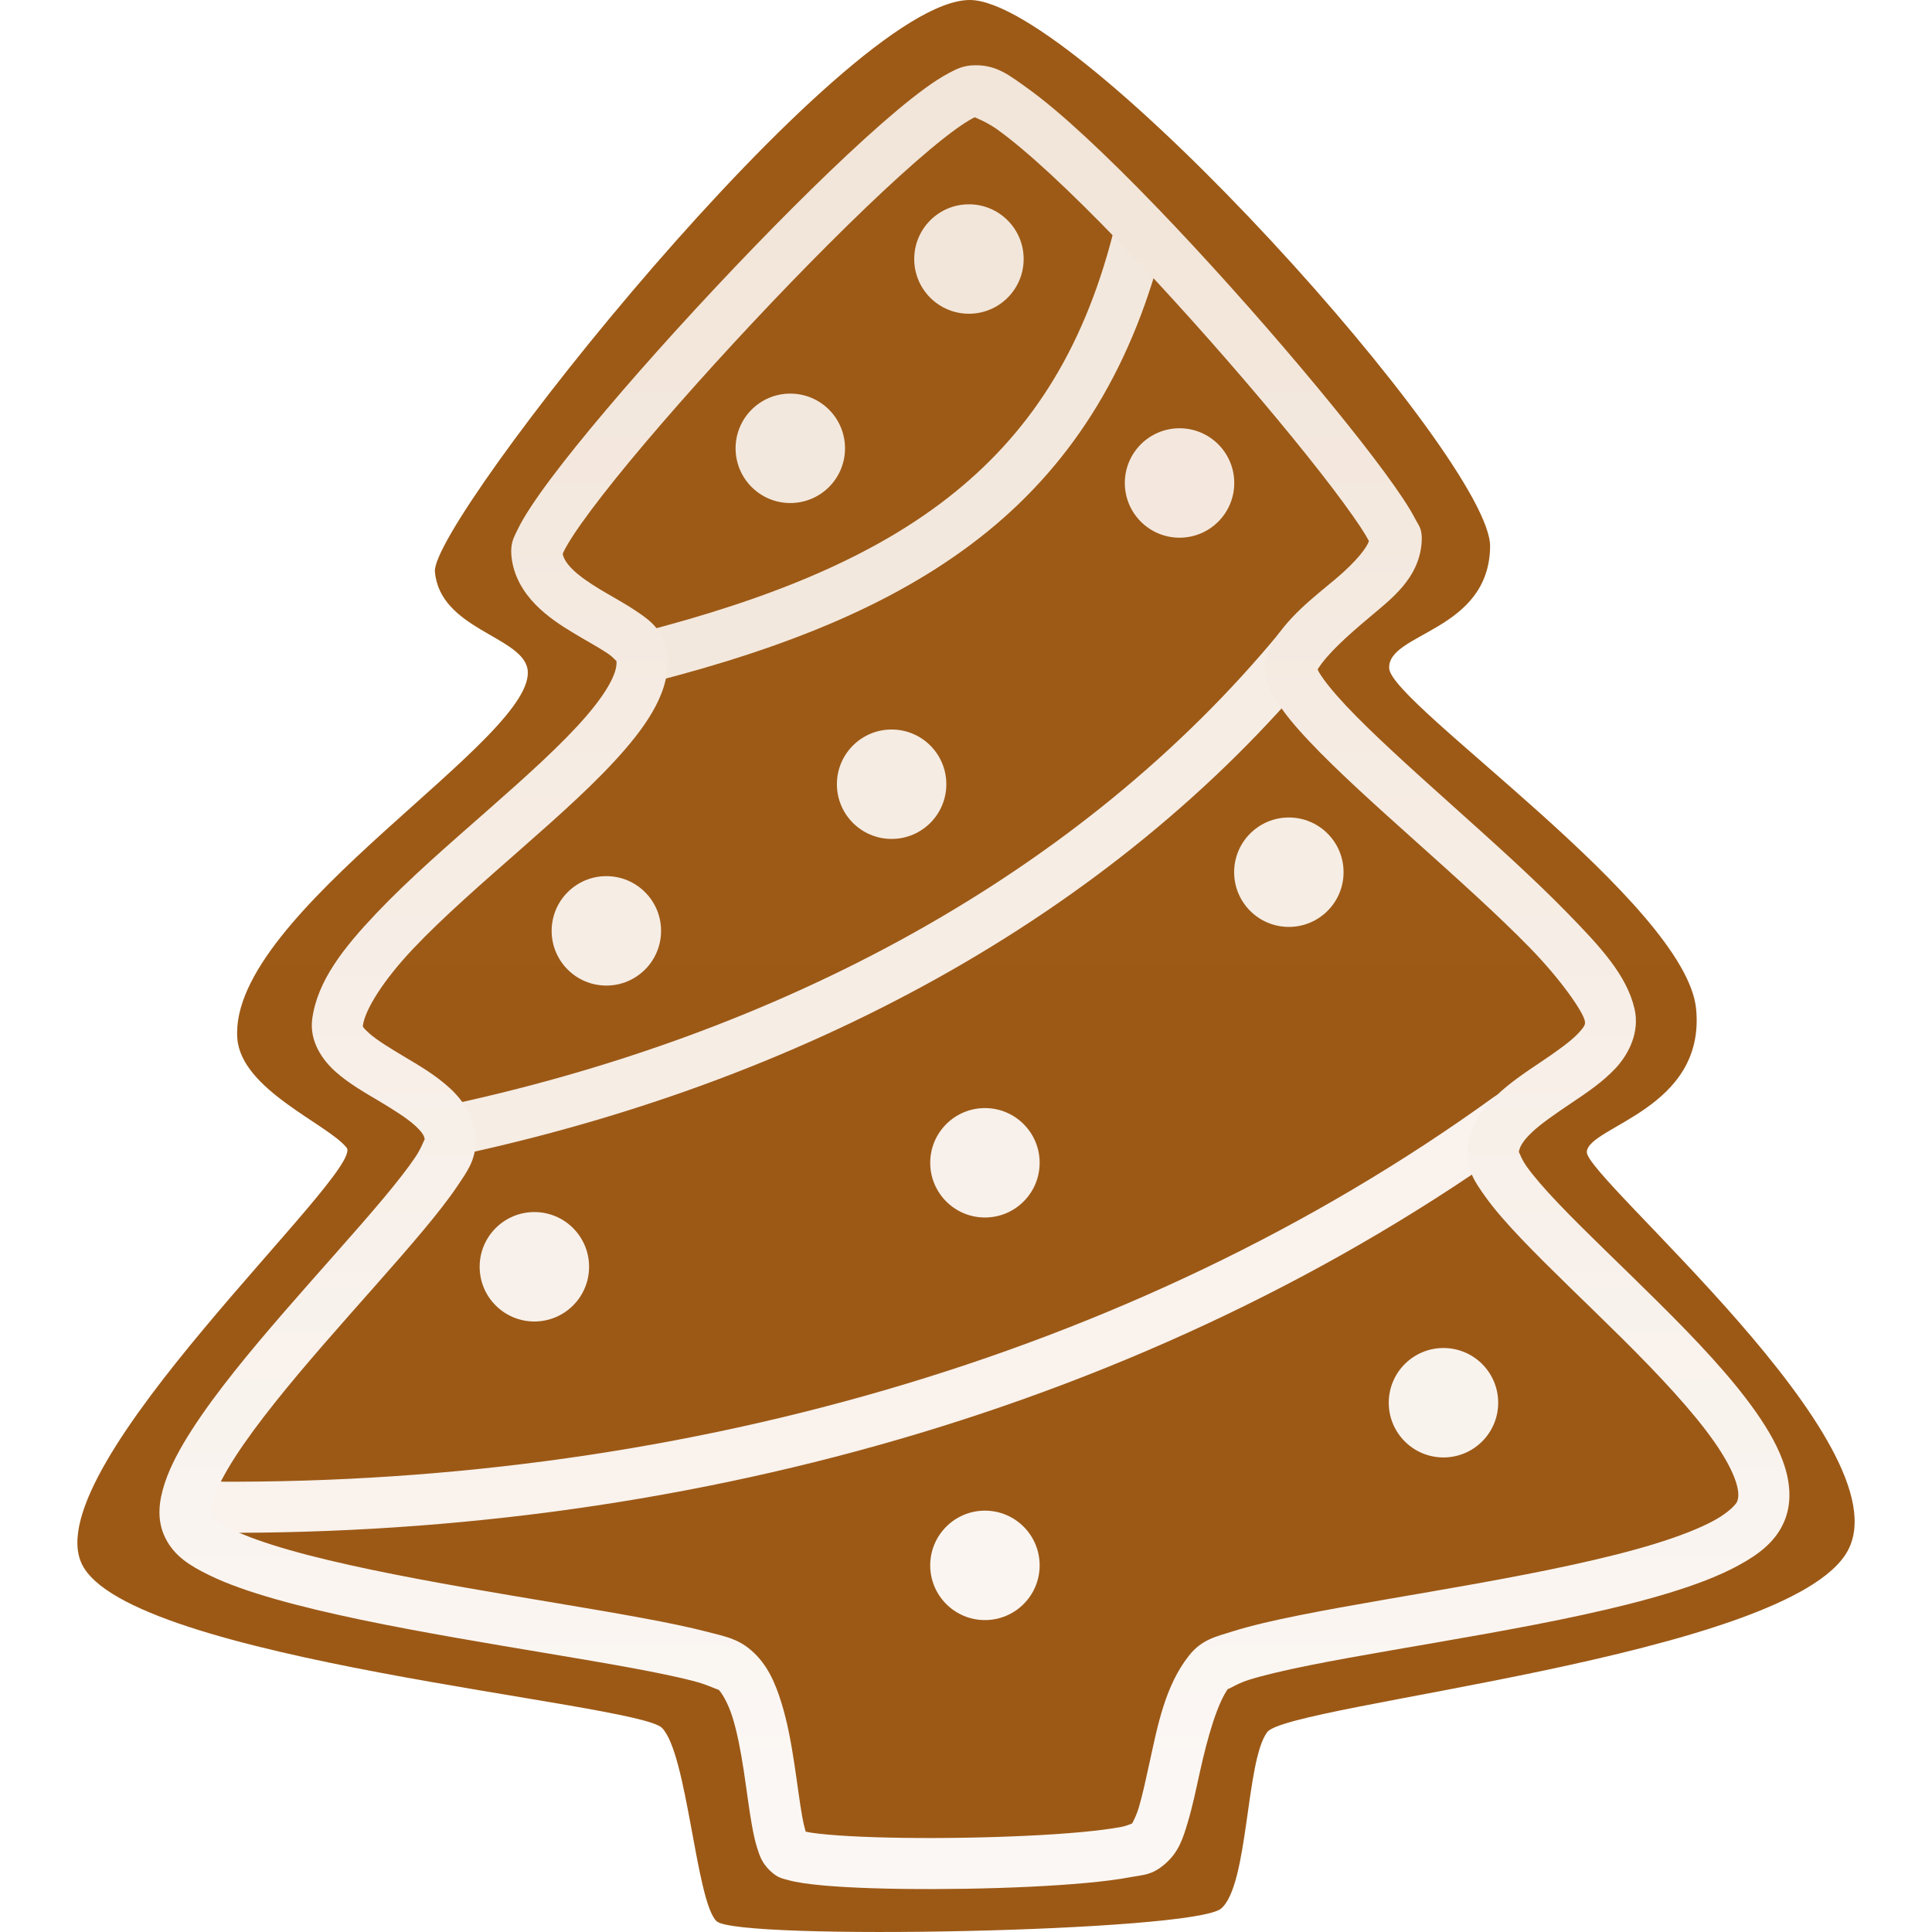
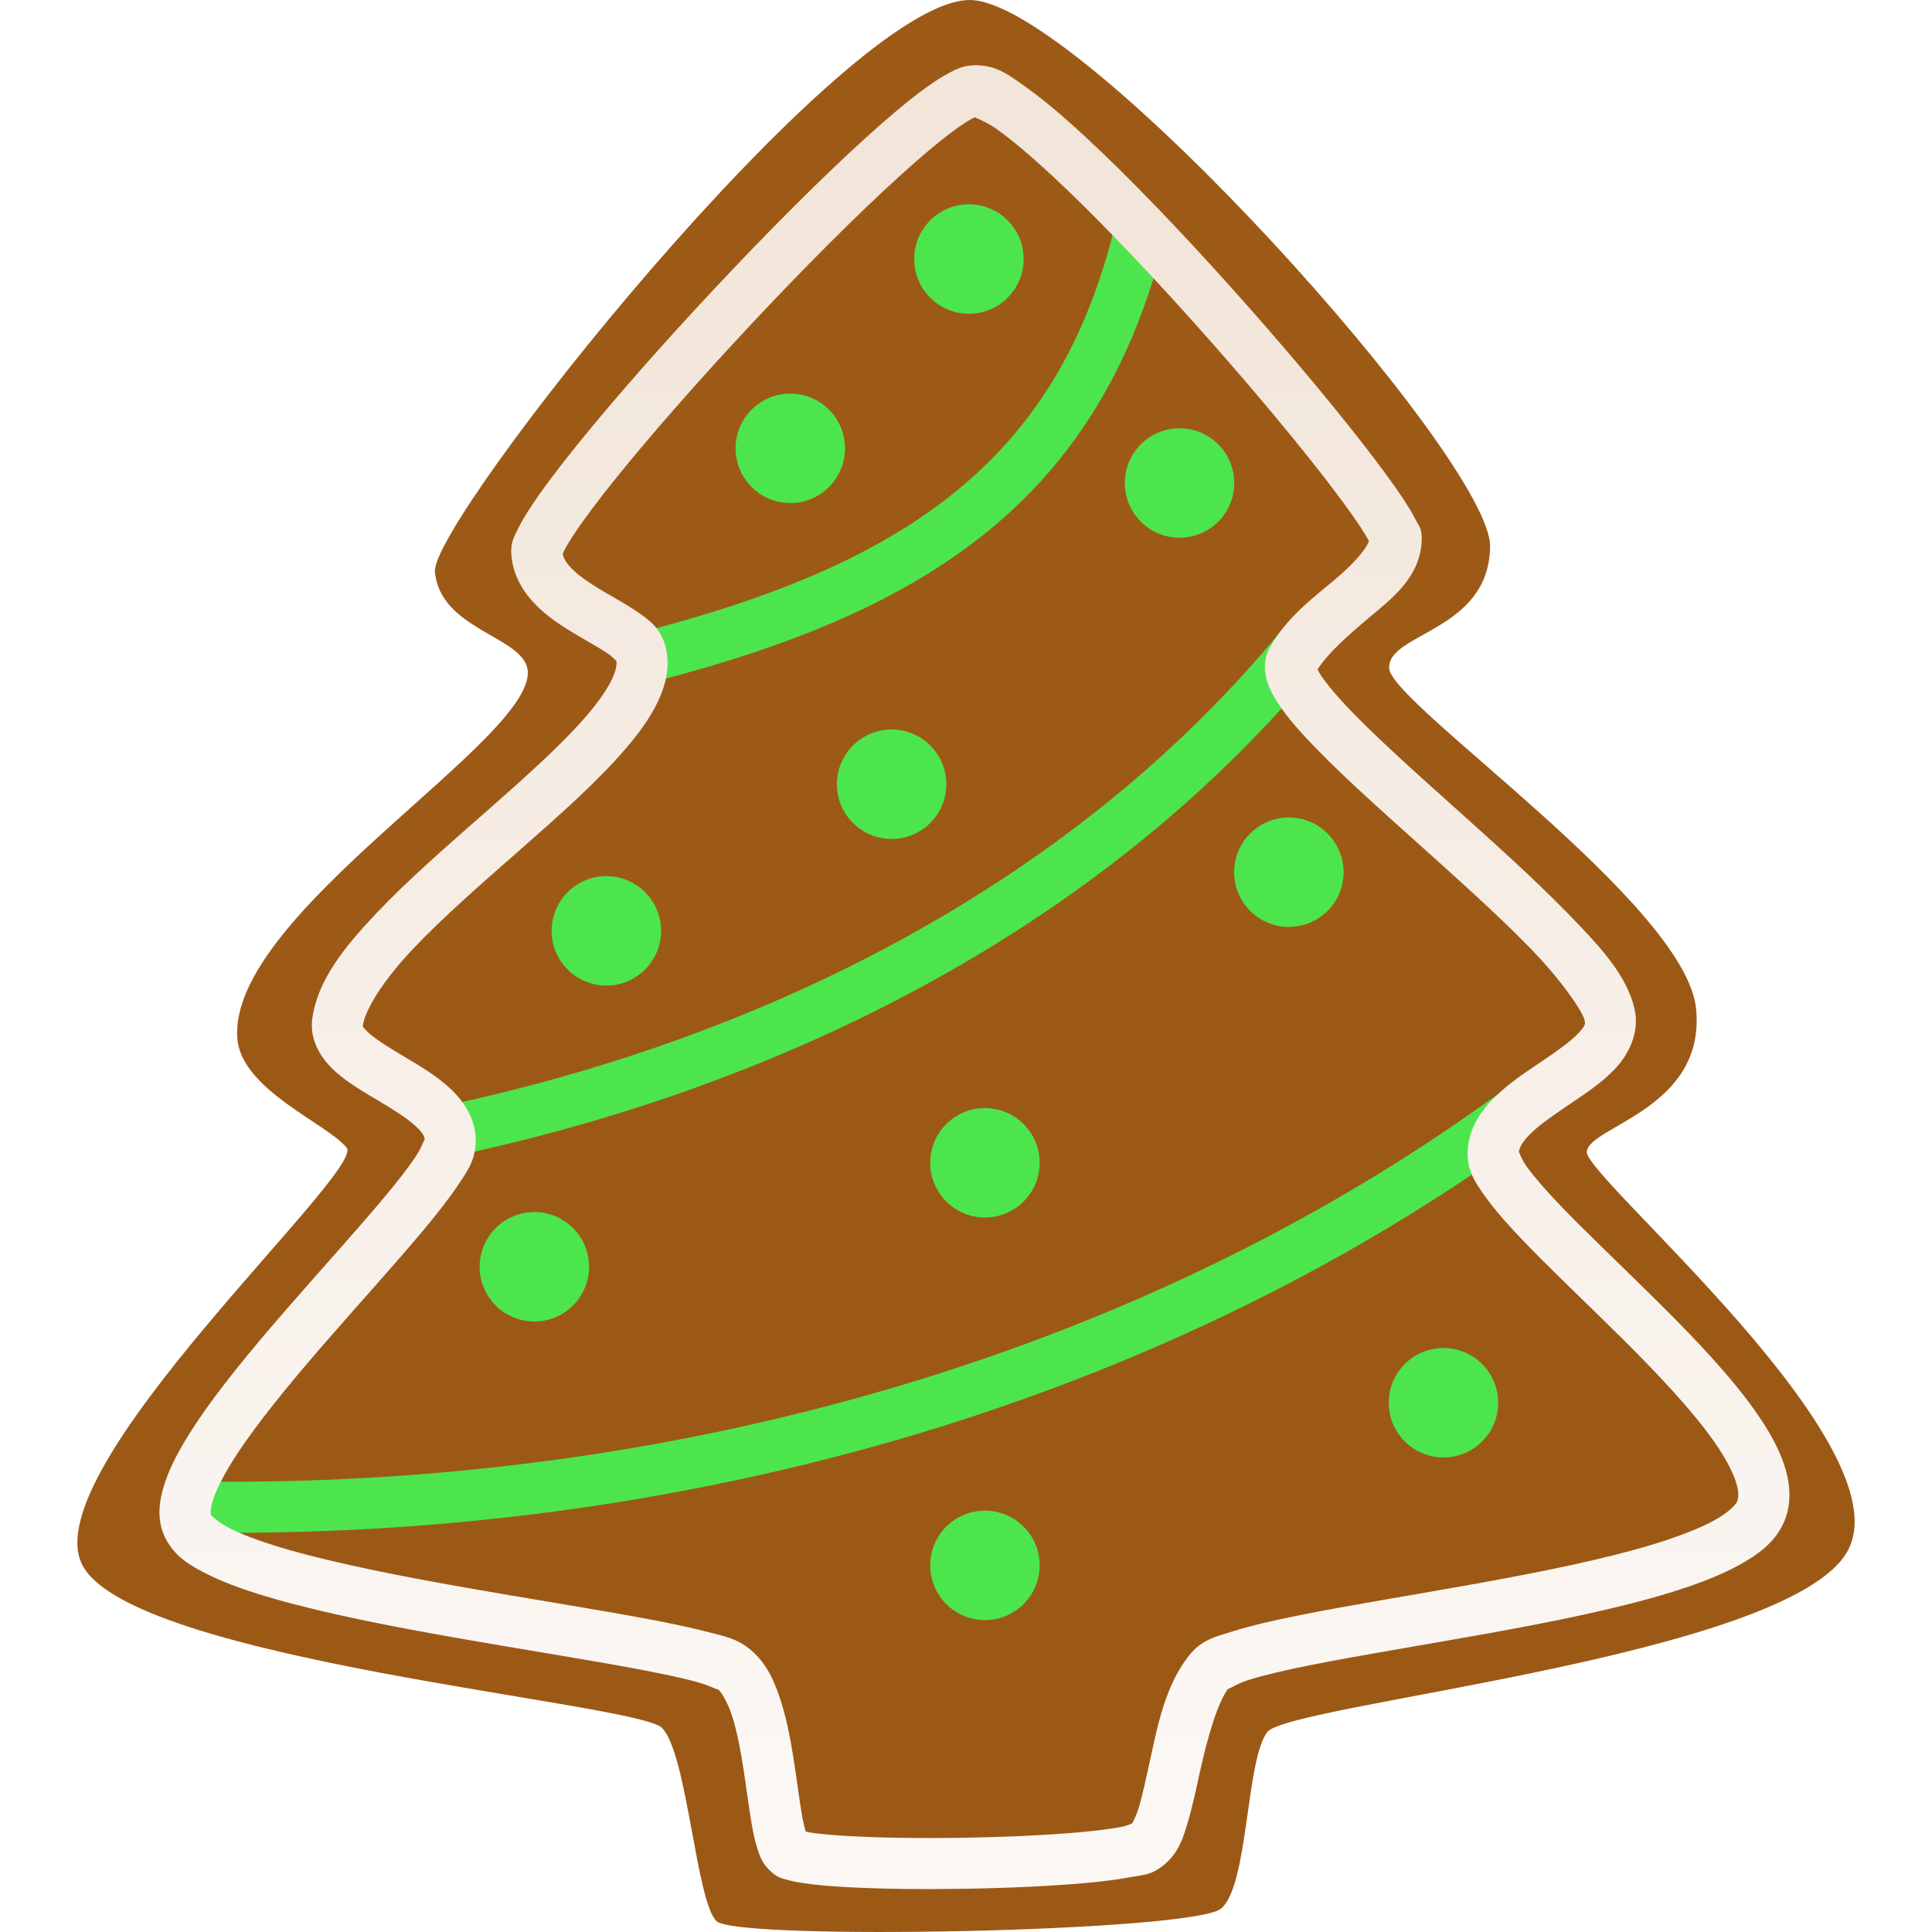
<svg xmlns="http://www.w3.org/2000/svg" xmlns:xlink="http://www.w3.org/1999/xlink" height="100mm" viewBox="0 0 100 100" width="100mm" version="1.1" id="svg1" xml:space="preserve">
  <defs id="defs1">
    <linearGradient id="linearGradient15">
      <stop style="stop-color:#f2e5d9;stop-opacity:1;" offset="0" id="stop15" />
      <stop style="stop-color:#fbf7f4;stop-opacity:1;" offset="1" id="stop16" />
    </linearGradient>
    <linearGradient id="linearGradient9">
      <stop style="stop-color:#9d5a16;stop-opacity:1;" offset="0" id="stop9" />
      <stop style="stop-color:#9c5916;stop-opacity:1;" offset="1" id="stop10" />
    </linearGradient>
    <linearGradient xlink:href="#linearGradient9" id="linearGradient10" x1="49.834" y1="16.81" x2="49.834" y2="81.767" gradientUnits="userSpaceOnUse" gradientTransform="matrix(1.416184,0,0,1.416184,-20.5736,-19.80115)" />
    <linearGradient xlink:href="#linearGradient15" id="linearGradient16" x1="49.934" y1="20.168" x2="49.934" y2="79.05" gradientUnits="userSpaceOnUse" gradientTransform="matrix(1.416184,0,0,1.416184,-20.5736,-19.80115)" />
  </defs>
  <path style="font-variation-settings:normal;fill:url(#linearGradient10);fill-opacity:1;stroke:none;stroke-width:1.873;stroke-linecap:butt;stroke-linejoin:miter;stroke-miterlimit:4;stroke-dasharray:none;stroke-dashoffset:0;stroke-opacity:1;stop-color:#000000" d="M 50.205,2.0538271e-4 C 43.659,-0.022 22.281,26.969 22.511,29.593 c 0.259,2.956 4.449,3.339 4.787,5.005 0.709,3.493 -15.502,12.66 -15.014,19.149 0.2,2.659 4.677,4.429 5.658,5.658 0.981,1.228 -16.089,16.54 -13.709,21.542 2.38,5.003 28.711,7.169 30.028,8.486 1.317,1.317 1.762,8.995 2.829,10.009 1.067,1.015 24.68,0.554 26.112,-0.653 1.432,-1.207 1.271,-7.672 2.394,-9.139 1.122,-1.467 26.986,-3.891 30.028,-9.357 3.043,-5.465 -13.579,-19.337 -13.491,-20.672 0.088,-1.335 6.157,-2.202 5.658,-7.398 C 87.269,46.801 72.017,36.454 71.905,34.598 71.793,32.742 77.075,32.7 77.128,28.288 77.182,23.776 55.818,0.019 50.205,2.0538271e-4 Z" id="path9" />
-   <path id="path8-7" style="fill:#f2e6da;stroke-width:1.323;stroke-linecap:round;stroke-linejoin:round;stroke-miterlimit:3.864" d="m 52.984,13.407 a 2.832,2.832 0 0 1 -2.832,2.832 2.832,2.832 0 0 1 -2.832,-2.832 2.832,2.832 0 0 1 2.832,-2.832 2.832,2.832 0 0 1 2.832,2.832 z" />
-   <path id="circle16" style="fill:#f3e8dd;stroke-width:1.323;stroke-linecap:round;stroke-linejoin:round;stroke-miterlimit:3.864" d="m 43.738,23.205 a 2.832,2.832 0 0 1 -2.832,2.832 2.832,2.832 0 0 1 -2.832,-2.832 2.832,2.832 0 0 1 2.832,-2.832 2.832,2.832 0 0 1 2.832,2.832 z" />
-   <path id="circle17" style="fill:#f4e8de;stroke-width:1.323;stroke-linecap:round;stroke-linejoin:round;stroke-miterlimit:3.864" d="m 63.885,24.999 a 2.832,2.832 0 0 1 -2.832,2.832 2.832,2.832 0 0 1 -2.832,-2.832 2.832,2.832 0 0 1 2.832,-2.832 2.832,2.832 0 0 1 2.832,2.832 z" />
-   <path id="circle18" style="fill:#f5ece3;stroke-width:1.323;stroke-linecap:round;stroke-linejoin:round;stroke-miterlimit:3.864" d="m 48.982,40.591 a 2.832,2.832 0 0 1 -2.832,2.832 2.832,2.832 0 0 1 -2.832,-2.832 2.832,2.832 0 0 1 2.832,-2.832 2.832,2.832 0 0 1 2.832,2.832 z" />
-   <path id="circle19" style="fill:#f6ede5;stroke-width:1.323;stroke-linecap:round;stroke-linejoin:round;stroke-miterlimit:3.864" d="m 34.217,48.181 a 2.832,2.832 0 0 1 -2.832,2.832 2.832,2.832 0 0 1 -2.832,-2.832 2.832,2.832 0 0 1 2.832,-2.832 2.832,2.832 0 0 1 2.832,2.832 z" />
-   <path id="circle20" style="fill:#f8f1eb;stroke-width:1.323;stroke-linecap:round;stroke-linejoin:round;stroke-miterlimit:3.864" d="m 30.491,65.568 a 2.832,2.832 0 0 1 -2.832,2.832 2.832,2.832 0 0 1 -2.832,-2.832 2.832,2.832 0 0 1 2.832,-2.832 2.832,2.832 0 0 1 2.832,2.832 z" />
-   <path id="circle21" style="fill:#f8f0ea;stroke-width:1.323;stroke-linecap:round;stroke-linejoin:round;stroke-miterlimit:3.864" d="m 53.812,60.186 a 2.832,2.832 0 0 1 -2.832,2.832 2.832,2.832 0 0 1 -2.832,-2.832 2.832,2.832 0 0 1 2.832,-2.832 2.832,2.832 0 0 1 2.832,2.832 z" />
-   <path id="circle22" style="fill:#f6ede4;stroke-width:1.323;stroke-linecap:round;stroke-linejoin:round;stroke-miterlimit:3.864" d="m 69.543,45.145 a 2.832,2.832 0 0 1 -2.832,2.832 2.832,2.832 0 0 1 -2.832,-2.832 2.832,2.832 0 0 1 2.832,-2.832 2.832,2.832 0 0 1 2.832,2.832 z" />
-   <path id="circle23" style="fill:#faf5f1;stroke-width:1.323;stroke-linecap:round;stroke-linejoin:round;stroke-miterlimit:3.864" d="m 53.812,81.023 a 2.832,2.832 0 0 1 -2.832,2.832 2.832,2.832 0 0 1 -2.832,-2.832 2.832,2.832 0 0 1 2.832,-2.832 2.832,2.832 0 0 1 2.832,2.832 z" />
-   <path id="circle24" style="fill:#f9f3ee;stroke-width:1.323;stroke-linecap:round;stroke-linejoin:round;stroke-miterlimit:3.864" d="m 77.546,72.605 a 2.832,2.832 0 0 1 -2.832,2.832 2.832,2.832 0 0 1 -2.832,-2.832 2.832,2.832 0 0 1 2.832,-2.832 2.832,2.832 0 0 1 2.832,2.832 z" />
-   <path style="fill:#f3e8dd;stroke-linecap:round;stroke-linejoin:round" d="m 59.355,10.512 a 1.323,1.323 0 0 0 -1.596,0.979 c -1.516,6.331 -4.268,10.685 -8.328,13.98 -4.06,3.296 -9.502,5.526 -16.369,7.283 a 1.323,1.323 0 0 0 -0.953,1.609 1.323,1.323 0 0 0 1.609,0.955 c 7.061,-1.807 12.88,-4.141 17.381,-7.795 4.501,-3.654 7.611,-8.636 9.234,-15.416 a 1.323,1.323 0 0 0 -0.979,-1.596 z" id="path24" />
-   <path style="fill:#f6ede5;stroke-linejoin:round" d="M 66.236,32.74 C 55.935,45.215 40.403,53.599 22.662,57.312 l 0.543,2.59 C 41.424,56.088 57.516,47.458 68.277,34.426 Z" id="path25" />
-   <path style="fill:#f9f2ed;stroke-linecap:round;stroke-linejoin:round" d="m 78.312,56.543 a 1.323,1.323 0 0 0 -0.986,0.234 C 58.564,70.347 34.451,77.041 10.023,76.68 A 1.323,1.323 0 0 0 8.682,77.982 1.323,1.323 0 0 0 9.984,79.324 C 34.921,79.693 59.578,72.877 78.877,58.92 A 1.323,1.323 0 0 0 79.174,57.072 1.323,1.323 0 0 0 78.312,56.543 Z" id="path26" />
+   <path id="path8-7" style="fill:#4de54d;stroke-width:1.323;stroke-linecap:round;stroke-linejoin:round;stroke-miterlimit:3.864;fill-opacity:1" d="m 52.984,13.407 a 2.832,2.832 0 0 1 -2.832,2.832 2.832,2.832 0 0 1 -2.832,-2.832 2.832,2.832 0 0 1 2.832,-2.832 2.832,2.832 0 0 1 2.832,2.832 z" />
+   <path id="circle16" style="fill:#4de54d;stroke-width:1.323;stroke-linecap:round;stroke-linejoin:round;stroke-miterlimit:3.864;fill-opacity:1" d="m 43.738,23.205 a 2.832,2.832 0 0 1 -2.832,2.832 2.832,2.832 0 0 1 -2.832,-2.832 2.832,2.832 0 0 1 2.832,-2.832 2.832,2.832 0 0 1 2.832,2.832 z" />
+   <path id="circle17" style="fill:#4de54d;stroke-width:1.323;stroke-linecap:round;stroke-linejoin:round;stroke-miterlimit:3.864;fill-opacity:1" d="m 63.885,24.999 a 2.832,2.832 0 0 1 -2.832,2.832 2.832,2.832 0 0 1 -2.832,-2.832 2.832,2.832 0 0 1 2.832,-2.832 2.832,2.832 0 0 1 2.832,2.832 z" />
+   <path id="circle18" style="fill:#4de54d;stroke-width:1.323;stroke-linecap:round;stroke-linejoin:round;stroke-miterlimit:3.864;fill-opacity:1" d="m 48.982,40.591 a 2.832,2.832 0 0 1 -2.832,2.832 2.832,2.832 0 0 1 -2.832,-2.832 2.832,2.832 0 0 1 2.832,-2.832 2.832,2.832 0 0 1 2.832,2.832 z" />
+   <path id="circle19" style="fill:#4de54d;stroke-width:1.323;stroke-linecap:round;stroke-linejoin:round;stroke-miterlimit:3.864;fill-opacity:1" d="m 34.217,48.181 a 2.832,2.832 0 0 1 -2.832,2.832 2.832,2.832 0 0 1 -2.832,-2.832 2.832,2.832 0 0 1 2.832,-2.832 2.832,2.832 0 0 1 2.832,2.832 z" />
+   <path id="circle20" style="fill:#4de54d;stroke-width:1.323;stroke-linecap:round;stroke-linejoin:round;stroke-miterlimit:3.864;fill-opacity:1" d="m 30.491,65.568 a 2.832,2.832 0 0 1 -2.832,2.832 2.832,2.832 0 0 1 -2.832,-2.832 2.832,2.832 0 0 1 2.832,-2.832 2.832,2.832 0 0 1 2.832,2.832 z" />
+   <path id="circle21" style="fill:#4de54d;stroke-width:1.323;stroke-linecap:round;stroke-linejoin:round;stroke-miterlimit:3.864;fill-opacity:1" d="m 53.812,60.186 a 2.832,2.832 0 0 1 -2.832,2.832 2.832,2.832 0 0 1 -2.832,-2.832 2.832,2.832 0 0 1 2.832,-2.832 2.832,2.832 0 0 1 2.832,2.832 z" />
+   <path id="circle22" style="fill:#4de54d;stroke-width:1.323;stroke-linecap:round;stroke-linejoin:round;stroke-miterlimit:3.864;fill-opacity:1" d="m 69.543,45.145 a 2.832,2.832 0 0 1 -2.832,2.832 2.832,2.832 0 0 1 -2.832,-2.832 2.832,2.832 0 0 1 2.832,-2.832 2.832,2.832 0 0 1 2.832,2.832 z" />
+   <path id="circle23" style="fill:#4de54d;stroke-width:1.323;stroke-linecap:round;stroke-linejoin:round;stroke-miterlimit:3.864;fill-opacity:1" d="m 53.812,81.023 a 2.832,2.832 0 0 1 -2.832,2.832 2.832,2.832 0 0 1 -2.832,-2.832 2.832,2.832 0 0 1 2.832,-2.832 2.832,2.832 0 0 1 2.832,2.832 z" />
+   <path id="circle24" style="fill:#4de54d;stroke-width:1.323;stroke-linecap:round;stroke-linejoin:round;stroke-miterlimit:3.864;fill-opacity:1" d="m 77.546,72.605 a 2.832,2.832 0 0 1 -2.832,2.832 2.832,2.832 0 0 1 -2.832,-2.832 2.832,2.832 0 0 1 2.832,-2.832 2.832,2.832 0 0 1 2.832,2.832 z" />
+   <path style="fill:#4de54d;stroke-linecap:round;stroke-linejoin:round;fill-opacity:1" d="m 59.355,10.512 a 1.323,1.323 0 0 0 -1.596,0.979 c -1.516,6.331 -4.268,10.685 -8.328,13.98 -4.06,3.296 -9.502,5.526 -16.369,7.283 a 1.323,1.323 0 0 0 -0.953,1.609 1.323,1.323 0 0 0 1.609,0.955 c 7.061,-1.807 12.88,-4.141 17.381,-7.795 4.501,-3.654 7.611,-8.636 9.234,-15.416 a 1.323,1.323 0 0 0 -0.979,-1.596 z" id="path24" />
+   <path style="fill:#4de54d;stroke-linejoin:round;fill-opacity:1" d="M 66.236,32.74 C 55.935,45.215 40.403,53.599 22.662,57.312 l 0.543,2.59 C 41.424,56.088 57.516,47.458 68.277,34.426 Z" id="path25" />
+   <path style="fill:#4de54d;stroke-linecap:round;stroke-linejoin:round;fill-opacity:1" d="m 78.312,56.543 a 1.323,1.323 0 0 0 -0.986,0.234 C 58.564,70.347 34.451,77.041 10.023,76.68 A 1.323,1.323 0 0 0 8.682,77.982 1.323,1.323 0 0 0 9.984,79.324 C 34.921,79.693 59.578,72.877 78.877,58.92 A 1.323,1.323 0 0 0 79.174,57.072 1.323,1.323 0 0 0 78.312,56.543 Z" id="path26" />
  <path style="fill:url(#linearGradient16)" d="M 50.441,3.377 C 49.856,3.387 49.506,3.574 49.113,3.781 48.721,3.989 48.315,4.254 47.871,4.578 46.982,5.226 45.941,6.105 44.781,7.158 c -2.32,2.106 -5.098,4.9 -7.783,7.766 -2.685,2.866 -5.269,5.798 -7.191,8.186 -0.961,1.194 -1.755,2.249 -2.328,3.121 -0.287,0.436 -0.517,0.823 -0.695,1.195 -0.178,0.372 -0.372,0.672 -0.314,1.334 0.092,1.049 0.635,1.91 1.256,2.541 0.621,0.631 1.335,1.09 2.002,1.49 0.667,0.401 1.297,0.742 1.715,1.023 0.418,0.281 0.505,0.525 0.445,0.309 0.049,0.178 0.039,0.488 -0.201,1.008 -0.24,0.52 -0.701,1.19 -1.328,1.92 -1.254,1.459 -3.15,3.16 -5.137,4.906 -1.987,1.746 -4.065,3.544 -5.742,5.314 -1.677,1.771 -3.037,3.469 -3.316,5.445 -0.166,1.176 0.526,2.158 1.221,2.771 0.695,0.613 1.497,1.065 2.25,1.514 0.753,0.448 1.451,0.89 1.867,1.275 0.416,0.386 0.488,0.576 0.479,0.773 0.011,-0.226 -0.096,0.266 -0.477,0.834 -0.38,0.568 -0.96,1.308 -1.656,2.141 -1.393,1.666 -3.258,3.712 -5.074,5.805 -1.817,2.093 -3.585,4.225 -4.83,6.158 -0.622,0.967 -1.12,1.881 -1.418,2.785 -0.298,0.905 -0.433,1.888 0.025,2.82 0.475,0.966 1.302,1.459 2.266,1.932 0.964,0.473 2.133,0.875 3.465,1.254 2.664,0.758 5.971,1.404 9.275,1.986 3.304,0.583 6.603,1.1 9.176,1.576 1.286,0.238 2.393,0.468 3.203,0.68 0.81,0.212 1.397,0.553 1.215,0.398 0.188,0.159 0.521,0.694 0.766,1.475 0.244,0.781 0.429,1.77 0.58,2.76 0.151,0.99 0.27,1.978 0.424,2.832 0.077,0.427 0.159,0.819 0.279,1.193 0.12,0.374 0.235,0.748 0.66,1.152 0.401,0.381 0.647,0.401 0.908,0.475 0.261,0.074 0.532,0.124 0.838,0.17 0.613,0.091 1.364,0.155 2.234,0.203 1.741,0.096 3.94,0.121 6.154,0.084 2.214,-0.037 4.437,-0.136 6.223,-0.301 0.893,-0.082 1.672,-0.18 2.316,-0.303 0.644,-0.122 1.066,-0.088 1.742,-0.658 0.746,-0.628 0.962,-1.374 1.203,-2.174 0.241,-0.8 0.427,-1.693 0.625,-2.596 0.396,-1.806 0.928,-3.656 1.516,-4.396 -0.204,0.257 0.251,-0.144 1.021,-0.385 0.77,-0.24 1.858,-0.496 3.135,-0.752 2.553,-0.513 5.867,-1.042 9.207,-1.645 3.34,-0.602 6.703,-1.274 9.436,-2.111 1.366,-0.419 2.575,-0.875 3.578,-1.424 1.003,-0.548 1.861,-1.176 2.32,-2.184 0.435,-0.953 0.357,-1.997 0.057,-2.939 -0.3,-0.942 -0.82,-1.853 -1.469,-2.781 -1.297,-1.857 -3.138,-3.787 -5.02,-5.658 -1.882,-1.872 -3.805,-3.677 -5.217,-5.16 -0.706,-0.742 -1.285,-1.407 -1.645,-1.914 -0.36,-0.507 -0.406,-0.895 -0.412,-0.676 0.007,-0.273 0.169,-0.606 0.66,-1.076 0.491,-0.471 1.249,-0.986 2.043,-1.521 0.794,-0.535 1.625,-1.083 2.311,-1.818 0.685,-0.735 1.256,-1.872 0.979,-3.074 -0.407,-1.759 -1.791,-3.235 -3.535,-5.021 -1.744,-1.786 -3.908,-3.72 -5.982,-5.58 -2.075,-1.86 -4.062,-3.651 -5.395,-5.066 -0.666,-0.708 -1.167,-1.331 -1.408,-1.734 -0.057,-0.096 -0.054,-0.108 -0.082,-0.17 0.521,-0.823 1.539,-1.73 2.65,-2.666 1.184,-0.997 2.566,-2.024 2.729,-3.846 0.068,-0.764 -0.155,-0.935 -0.322,-1.262 -0.167,-0.327 -0.382,-0.677 -0.648,-1.08 -0.533,-0.805 -1.274,-1.807 -2.174,-2.959 C 68.634,20.529 66.207,17.645 63.664,14.812 61.122,11.98 58.469,9.204 56.207,7.107 55.076,6.059 54.046,5.181 53.139,4.535 52.231,3.889 51.583,3.357 50.441,3.377 Z m 0.047,2.645 c -0.303,0.005 0.366,0.135 1.117,0.67 0.751,0.535 1.723,1.355 2.805,2.357 2.163,2.004 4.778,4.74 7.283,7.531 2.506,2.791 4.908,5.644 6.656,7.881 0.874,1.119 1.585,2.088 2.053,2.793 0.213,0.321 0.357,0.567 0.453,0.746 -0.081,0.309 -0.635,1.049 -1.711,1.955 -1.131,0.953 -2.569,2.009 -3.438,3.594 -0.276,0.503 -0.276,1.06 -0.18,1.486 0.096,0.426 0.271,0.781 0.482,1.135 0.423,0.708 1.019,1.413 1.752,2.191 1.465,1.557 3.481,3.362 5.557,5.223 2.076,1.861 4.21,3.774 5.855,5.459 1.645,1.685 2.742,3.305 2.85,3.77 0.045,0.195 0.035,0.277 -0.336,0.676 -0.371,0.398 -1.072,0.9 -1.855,1.428 -0.783,0.528 -1.647,1.088 -2.395,1.805 -0.747,0.717 -1.44,1.684 -1.473,2.916 -0.026,0.972 0.41,1.586 0.9,2.277 0.491,0.691 1.133,1.418 1.883,2.205 1.499,1.575 3.425,3.379 5.27,5.213 1.844,1.834 3.605,3.708 4.717,5.299 0.556,0.796 0.943,1.521 1.117,2.068 0.175,0.548 0.141,0.85 0.055,1.039 -0.062,0.135 -0.432,0.549 -1.182,0.959 -0.75,0.41 -1.82,0.827 -3.084,1.215 -2.527,0.775 -5.825,1.443 -9.129,2.039 -3.304,0.596 -6.617,1.124 -9.258,1.654 -1.32,0.265 -2.472,0.529 -3.404,0.82 -0.933,0.291 -1.646,0.435 -2.305,1.266 -1.232,1.553 -1.627,3.64 -2.029,5.475 -0.201,0.917 -0.383,1.771 -0.572,2.398 -0.189,0.628 -0.467,0.992 -0.375,0.914 0.35,-0.295 -0.026,-0.014 -0.531,0.082 -0.505,0.096 -1.225,0.19 -2.066,0.268 -1.682,0.155 -3.858,0.255 -6.021,0.291 -2.164,0.037 -4.321,0.009 -5.965,-0.082 -0.822,-0.045 -1.518,-0.107 -1.992,-0.178 -0.136,-0.02 -0.199,-0.037 -0.291,-0.057 -0.055,-0.184 -0.119,-0.447 -0.18,-0.785 -0.132,-0.732 -0.253,-1.723 -0.412,-2.764 -0.159,-1.041 -0.355,-2.135 -0.672,-3.148 -0.317,-1.014 -0.728,-1.985 -1.578,-2.705 -0.702,-0.594 -1.33,-0.697 -2.256,-0.939 -0.926,-0.242 -2.076,-0.477 -3.393,-0.721 -2.633,-0.488 -5.924,-1.003 -9.195,-1.58 -3.272,-0.577 -6.526,-1.218 -9.012,-1.926 -1.243,-0.354 -2.296,-0.728 -3.025,-1.086 -0.73,-0.358 -1.069,-0.747 -1.057,-0.723 -0.004,-0.009 -0.068,-0.268 0.115,-0.824 0.183,-0.556 0.578,-1.323 1.129,-2.18 1.103,-1.713 2.815,-3.797 4.604,-5.857 1.788,-2.06 3.652,-4.104 5.105,-5.842 0.727,-0.869 1.349,-1.657 1.824,-2.367 0.475,-0.71 0.875,-1.248 0.922,-2.172 0.06,-1.198 -0.603,-2.18 -1.32,-2.846 -0.717,-0.665 -1.548,-1.152 -2.312,-1.607 -0.765,-0.456 -1.468,-0.884 -1.855,-1.227 -0.388,-0.342 -0.356,-0.389 -0.352,-0.418 0.119,-0.845 1.078,-2.37 2.617,-3.994 1.539,-1.625 3.572,-3.394 5.568,-5.148 1.996,-1.755 3.953,-3.489 5.396,-5.168 0.722,-0.84 1.322,-1.665 1.725,-2.535 0.402,-0.87 0.618,-1.847 0.348,-2.822 -0.267,-0.963 -0.926,-1.398 -1.518,-1.797 -0.592,-0.399 -1.235,-0.74 -1.83,-1.098 -0.595,-0.357 -1.134,-0.73 -1.479,-1.08 -0.344,-0.35 -0.48,-0.617 -0.506,-0.916 0.033,0.375 -0.028,0.236 0.066,0.039 0.094,-0.197 0.273,-0.508 0.52,-0.883 0.492,-0.749 1.248,-1.759 2.178,-2.914 1.859,-2.309 4.415,-5.211 7.062,-8.037 2.648,-2.827 5.395,-5.586 7.631,-7.615 1.118,-1.015 2.111,-1.848 2.869,-2.4 0.379,-0.276 0.702,-0.48 0.92,-0.596 0.218,-0.115 0.361,-0.104 0.139,-0.1 z" id="path10" />
</svg>
